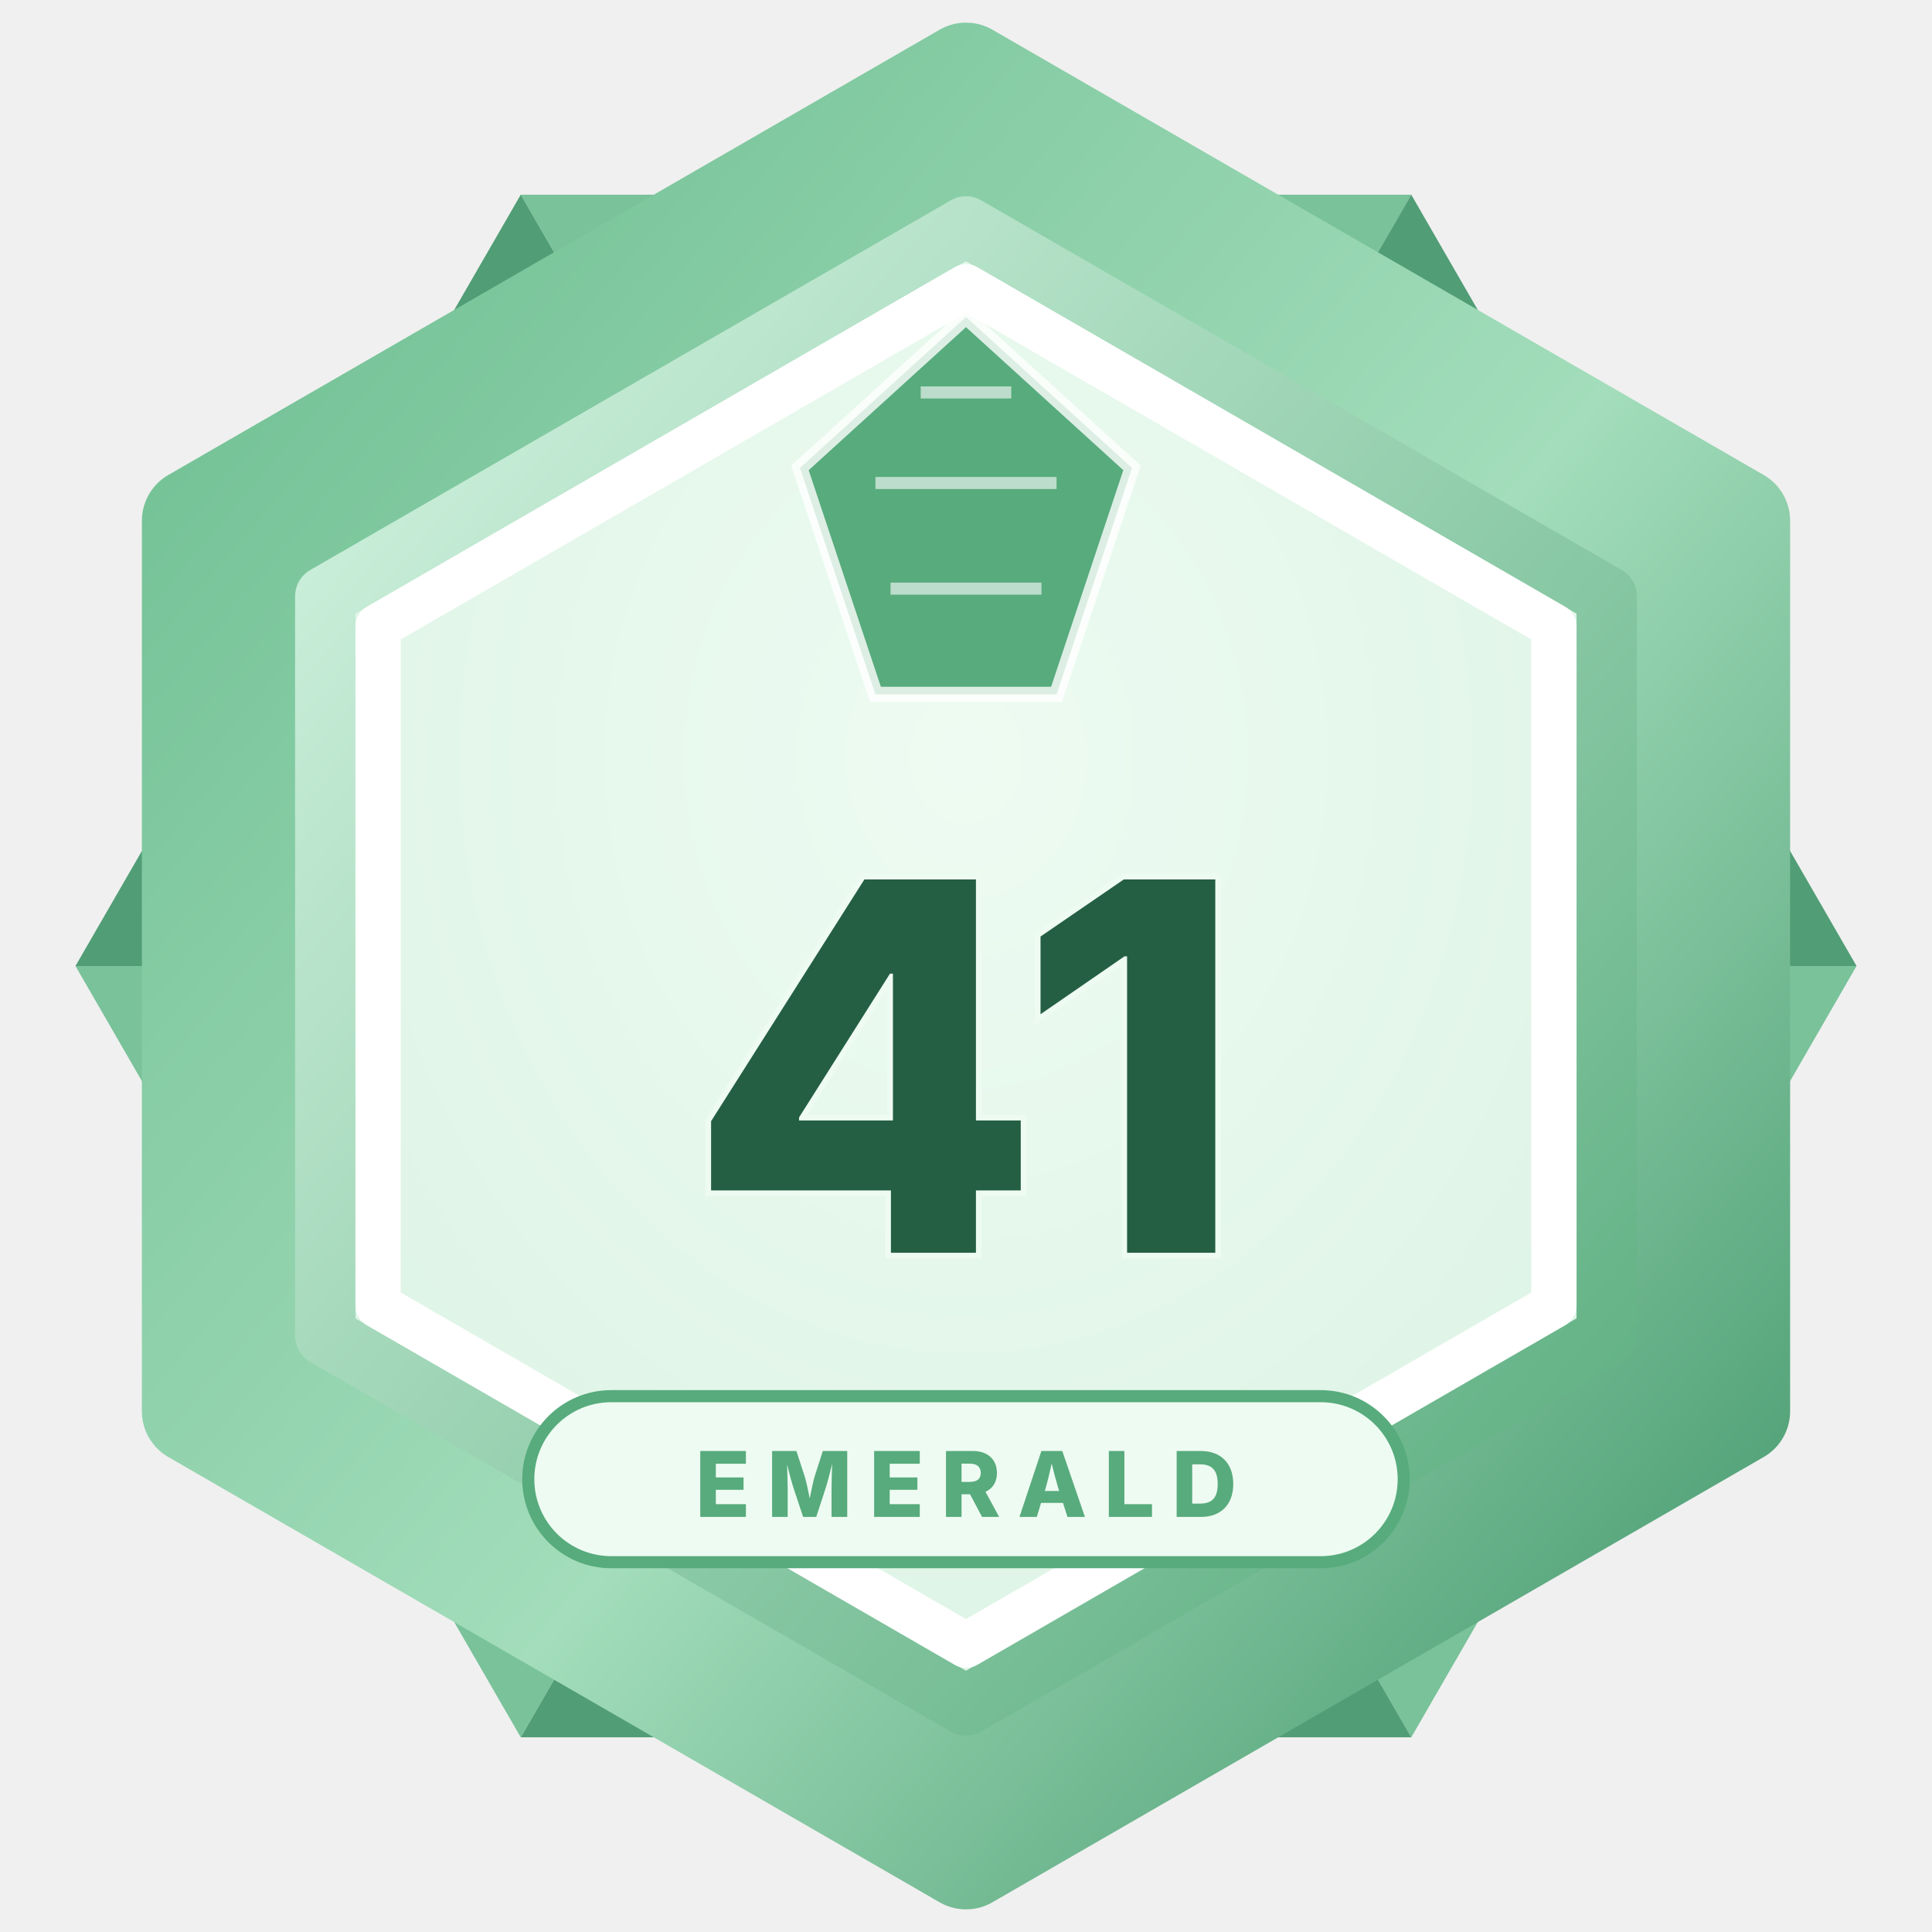
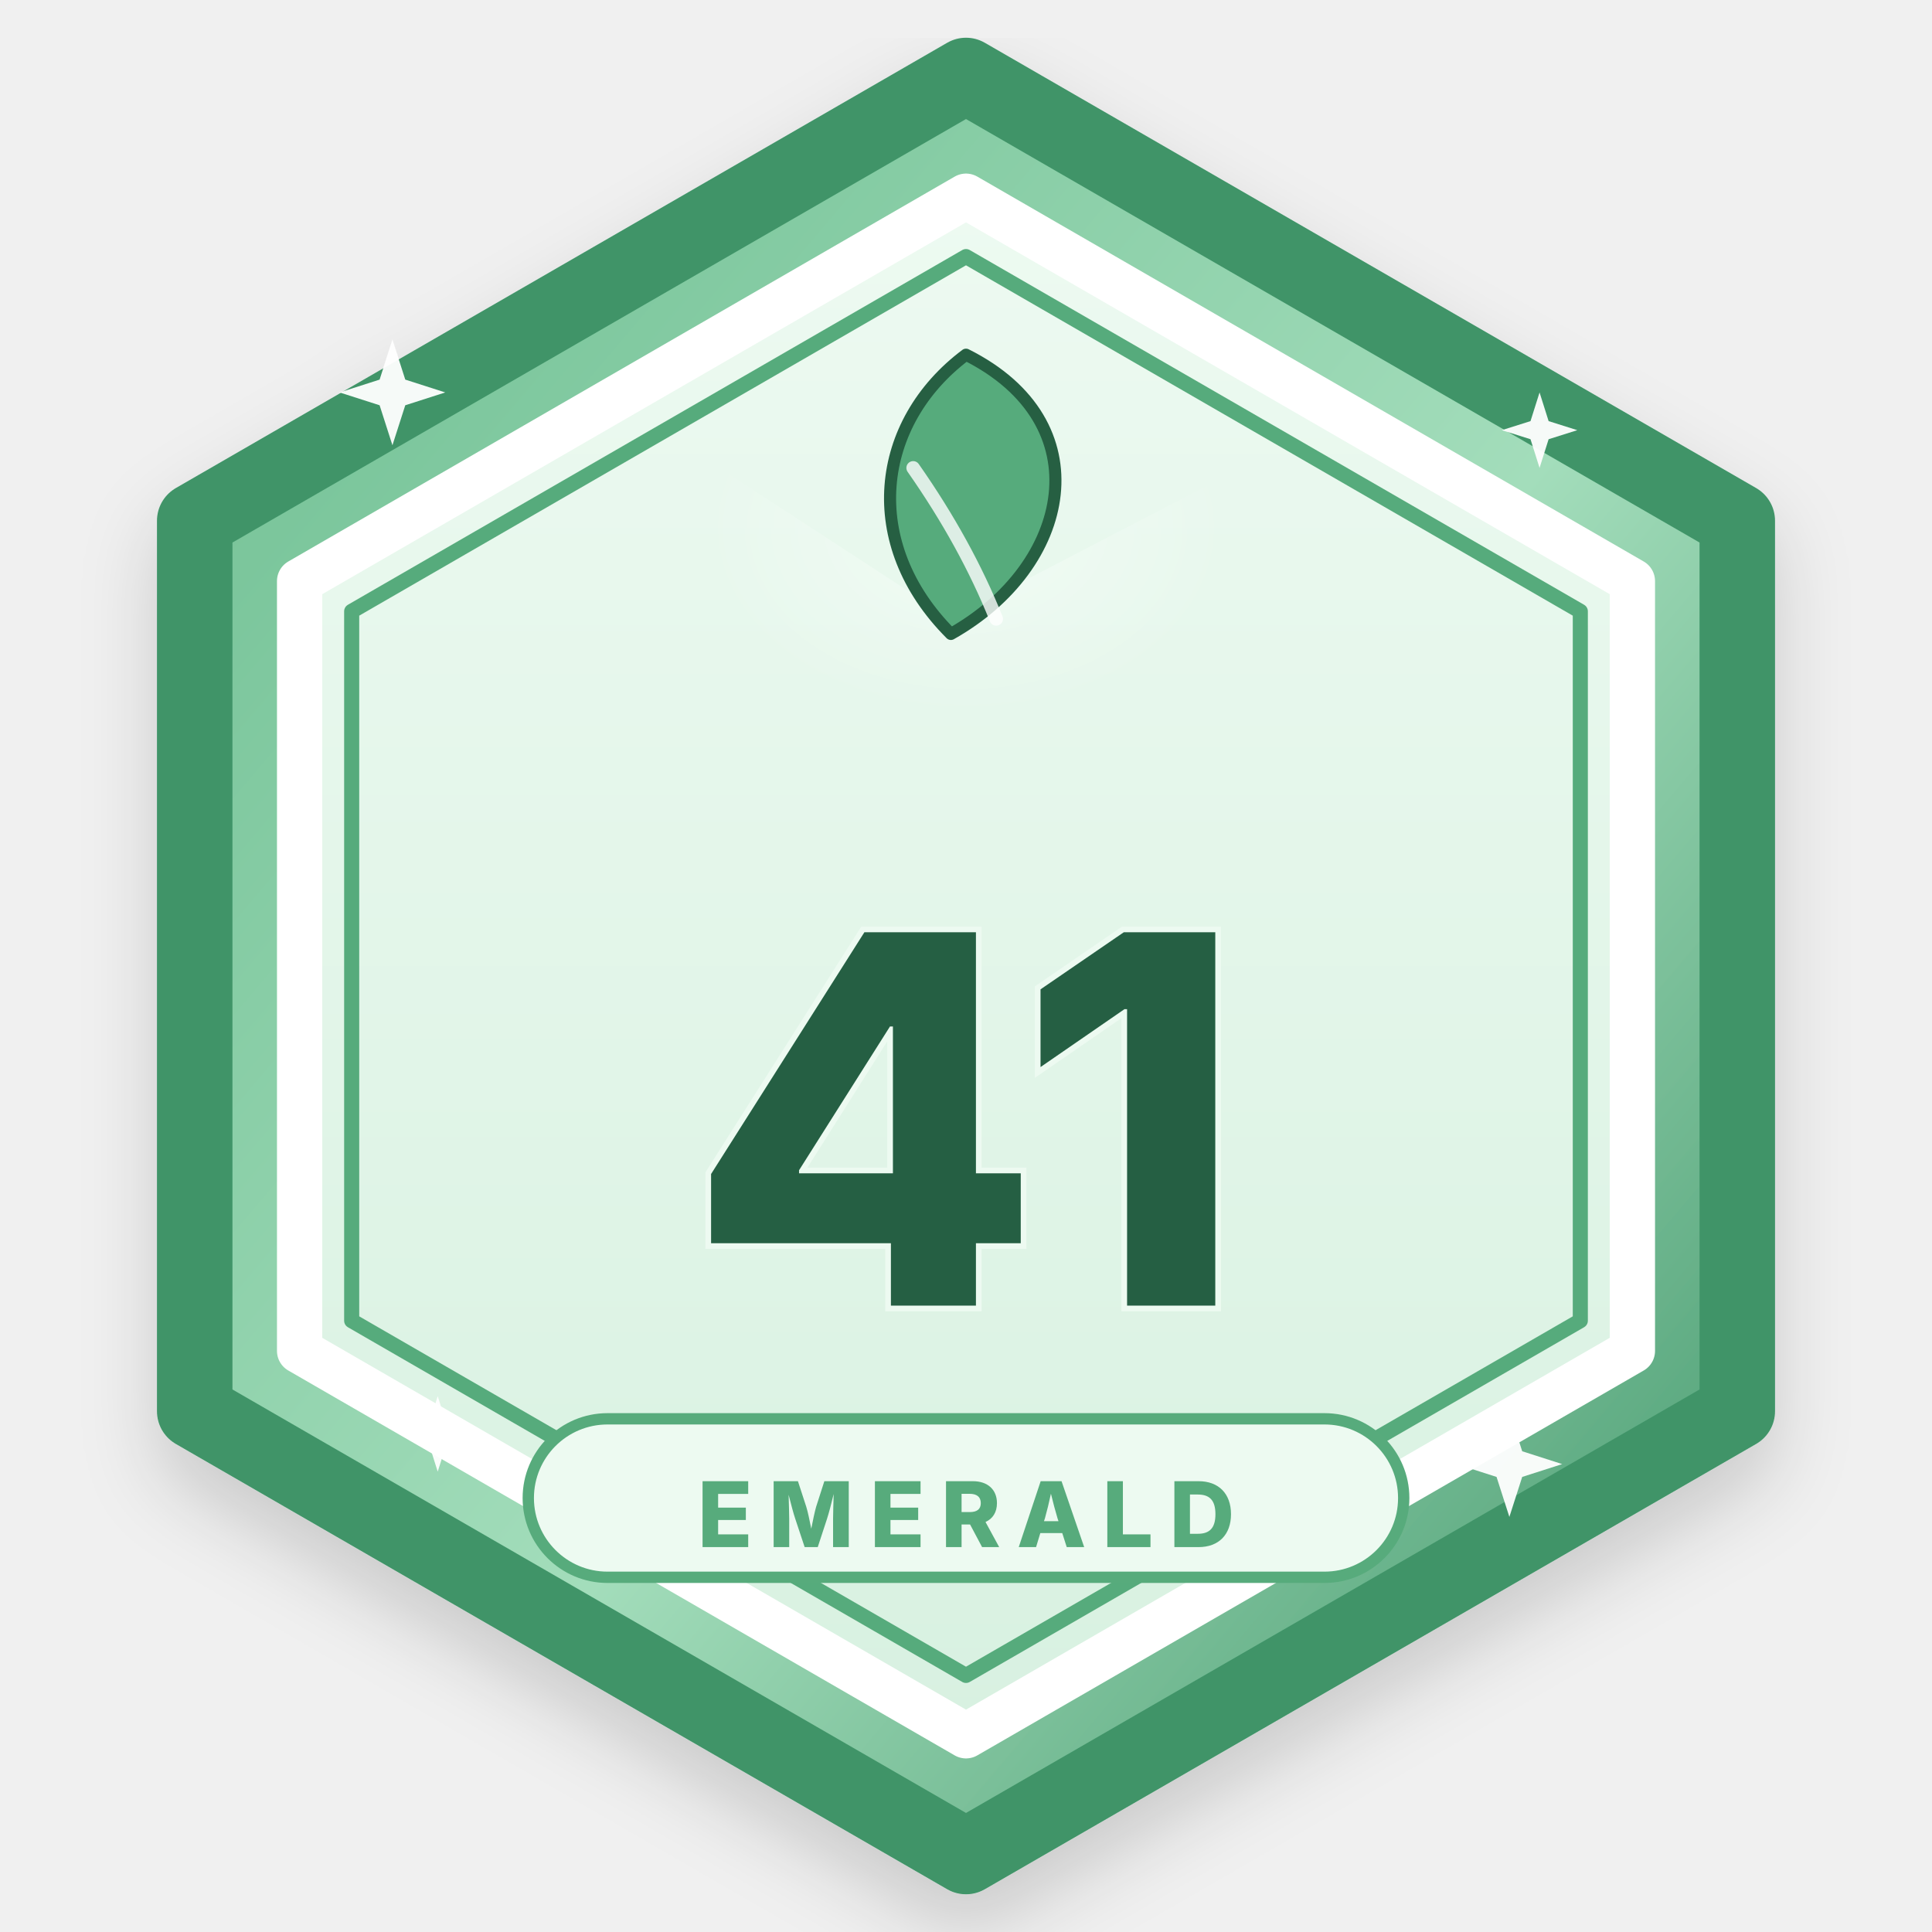
- <svg xmlns="http://www.w3.org/2000/svg" viewBox="0 0 256 256" width="256" height="256" role="img" aria-label="Hex Level 41">
+ <svg xmlns="http://www.w3.org/2000/svg" viewBox="0 0 256 256" width="256" height="256" role="img" aria-label="Level 41 badge">
  <defs>
    <linearGradient id="o" x1="0%" y1="0%" x2="100%" y2="100%">
      <stop offset="0%" stop-color="#6cbd90" />
      <stop offset="55%" stop-color="#a3ddbb" />
      <stop offset="100%" stop-color="#3f9468" />
    </linearGradient>
-     <radialGradient id="i" cx="50%" cy="36%" r="80%">
-       <stop offset="0%" stop-color="#eefbf2" />
-       <stop offset="100%" stop-color="#d9f2e2" />
+     <linearGradient id="i" x1="0%" y1="0%" x2="0%" y2="100%">
+       <stop offset="0%" stop-color="#edfaf1" />
+       <stop offset="100%" stop-color="#d8f1e1" />
+     </linearGradient>
+     <radialGradient id="sheen" cx="50%" cy="26%" r="36%">
+       <stop offset="0%" stop-color="#ffffff" stop-opacity="0.85" />
+       <stop offset="100%" stop-color="#ffffff" stop-opacity="0" />
    </radialGradient>
-     <linearGradient id="r" x1="0%" y1="0%" x2="100%" y2="100%">
-       <stop offset="0%" stop-color="#d6f5e3" />
-       <stop offset="100%" stop-color="#57ab7c" />
-     </linearGradient>
+     <filter id="soft" x="-30%" y="-30%" width="160%" height="160%">
+       <feDropShadow dx="0" dy="5" stdDeviation="5" flood-color="#000000" flood-opacity="0.16" />
+     </filter>
  </defs>
-   <polygon points="69.0,25.8 187.0,25.8 177.0,43.1 79.0,43.1" fill="#6cbd90" opacity="0.9" />
-   <polygon points="187.0,25.8 246.0,128.0 226.0,128.0 177.0,43.1" fill="#3f9468" opacity="0.9" />
-   <polygon points="246.0,128.0 187.0,230.2 177.0,212.9 226.0,128.0" fill="#6cbd90" opacity="0.9" />
-   <polygon points="187.0,230.2 69.0,230.2 79.0,212.9 177.0,212.9" fill="#3f9468" opacity="0.9" />
-   <polygon points="69.0,230.2 10.0,128.0 30.0,128.0 79.0,212.9" fill="#6cbd90" opacity="0.9" />
-   <polygon points="10.0,128.0 69.0,25.8 79.0,43.1 30.0,128.0" fill="#3f9468" opacity="0.9" />
-   <polygon points="128.0,10.0 230.2,69.0 230.2,187.0 128.0,246.0 25.8,187.0 25.8,69.0" fill="url(#o)" stroke="url(#o)" stroke-width="14" stroke-linejoin="round" />
-   <polygon points="128.0,30.0 212.9,79.0 212.9,177.0 128.0,226.0 43.1,177.0 43.1,79.0" fill="url(#i)" stroke="url(#r)" stroke-width="8" stroke-linejoin="round" />
-   <polygon points="128.0,38.0 205.9,83.0 205.9,173.0 128.0,218.0 50.1,173.0 50.1,83.0" fill="none" stroke="#ffffff" stroke-width="6" stroke-linejoin="round" />
-   <polygon points="128,42 150,62 140,92 116,92 106,62" fill="#57ab7c" stroke="#ffffff" stroke-width="2" stroke-opacity="0.8" />
-   <path d="M116 64 L140 64 M118 78 L138 78 M122 52 L134 52" stroke="#ffffff" stroke-width="1.6" stroke-opacity="0.6" />
-   <text x="128" y="166" text-anchor="middle" fill="#255f43" font-family="Inter, Arial, sans-serif" font-size="68" font-weight="800" stroke="#eefbf2" stroke-width="1.5" paint-order="stroke">41</text>
-   <rect x="70" y="185" width="116" height="22" rx="11" fill="#eefbf2" stroke="#57ab7c" stroke-width="1.6" />
-   <text x="128" y="201" text-anchor="middle" fill="#57ab7c" font-family="Inter, Arial, sans-serif" font-size="12" font-weight="800" letter-spacing="2.2">EMERALD</text>
+   <g filter="url(#soft)">
+     <polygon points="128.0,10.0 230.2,69.0 230.2,187.0 128.0,246.0 25.8,187.0 25.8,69.0" fill="url(#o)" stroke="#3f9468" stroke-width="10" stroke-linejoin="round" />
+     <polygon points="128.0,26.0 216.3,77.0 216.3,179.0 128.0,230.0 39.7,179.0 39.7,77.0" fill="url(#i)" stroke="#ffffff" stroke-width="6" stroke-linejoin="round" />
+     <polygon points="128.0,34.0 209.4,81.0 209.4,175.0 128.0,222.0 46.6,175.0 46.6,81.0" fill="none" stroke="#57ab7c" stroke-width="2" stroke-linejoin="round" />
+     <path d="M80 52 L126 82 L176 56 L176 121 Q128 98 80 121 Z" fill="url(#sheen)" opacity="0.5" />
+     <path d="M128 47 C 116 56 114 72 126 84 C 142 75 146 56 128 47 Z" fill="#57ab7c" stroke="#255f43" stroke-width="1.6" stroke-linejoin="round" />
+     <path d="M121 62 Q128 72 132 82" fill="none" stroke="#ffffff" stroke-width="1.8" stroke-opacity="0.8" stroke-linecap="round" />
+     <path d="M52.0 45.0 L53.7 50.3 L59.0 52.0 L53.7 53.7 L52.0 59.0 L50.3 53.7 L45.0 52.0 L50.3 50.3 Z" fill="#ffffff" opacity="0.95" />
+     <path d="M204.0 52.0 L205.2 55.8 L209.0 57.0 L205.2 58.2 L204.0 62.0 L202.8 58.2 L199.0 57.0 L202.8 55.8 Z" fill="#ffffff" opacity="0.95" />
+     <path d="M58.0 185.0 L59.2 188.8 L63.0 190.0 L59.2 191.2 L58.0 195.0 L56.8 191.2 L53.0 190.0 L56.8 188.8 Z" fill="#ffffff" opacity="0.95" />
+     <path d="M200.0 187.0 L201.7 192.3 L207.0 194.0 L201.7 195.7 L200.0 201.0 L198.3 195.7 L193.0 194.0 L198.3 192.3 Z" fill="#ffffff" opacity="0.95" />
+   </g>
+   <text x="128" y="173" text-anchor="middle" fill="#255f43" font-family="Inter, Arial, sans-serif" font-size="68" font-weight="800" stroke="#edfaf1" stroke-width="1.5" paint-order="stroke">41</text>
+   <rect x="70" y="188" width="116" height="21" rx="10.5" fill="#edfaf1" stroke="#57ab7c" stroke-width="1.5" />
+   <text x="128" y="205" text-anchor="middle" fill="#57ab7c" font-family="Inter, Arial, sans-serif" font-size="12" font-weight="800" letter-spacing="2.1">EMERALD</text>
</svg>
